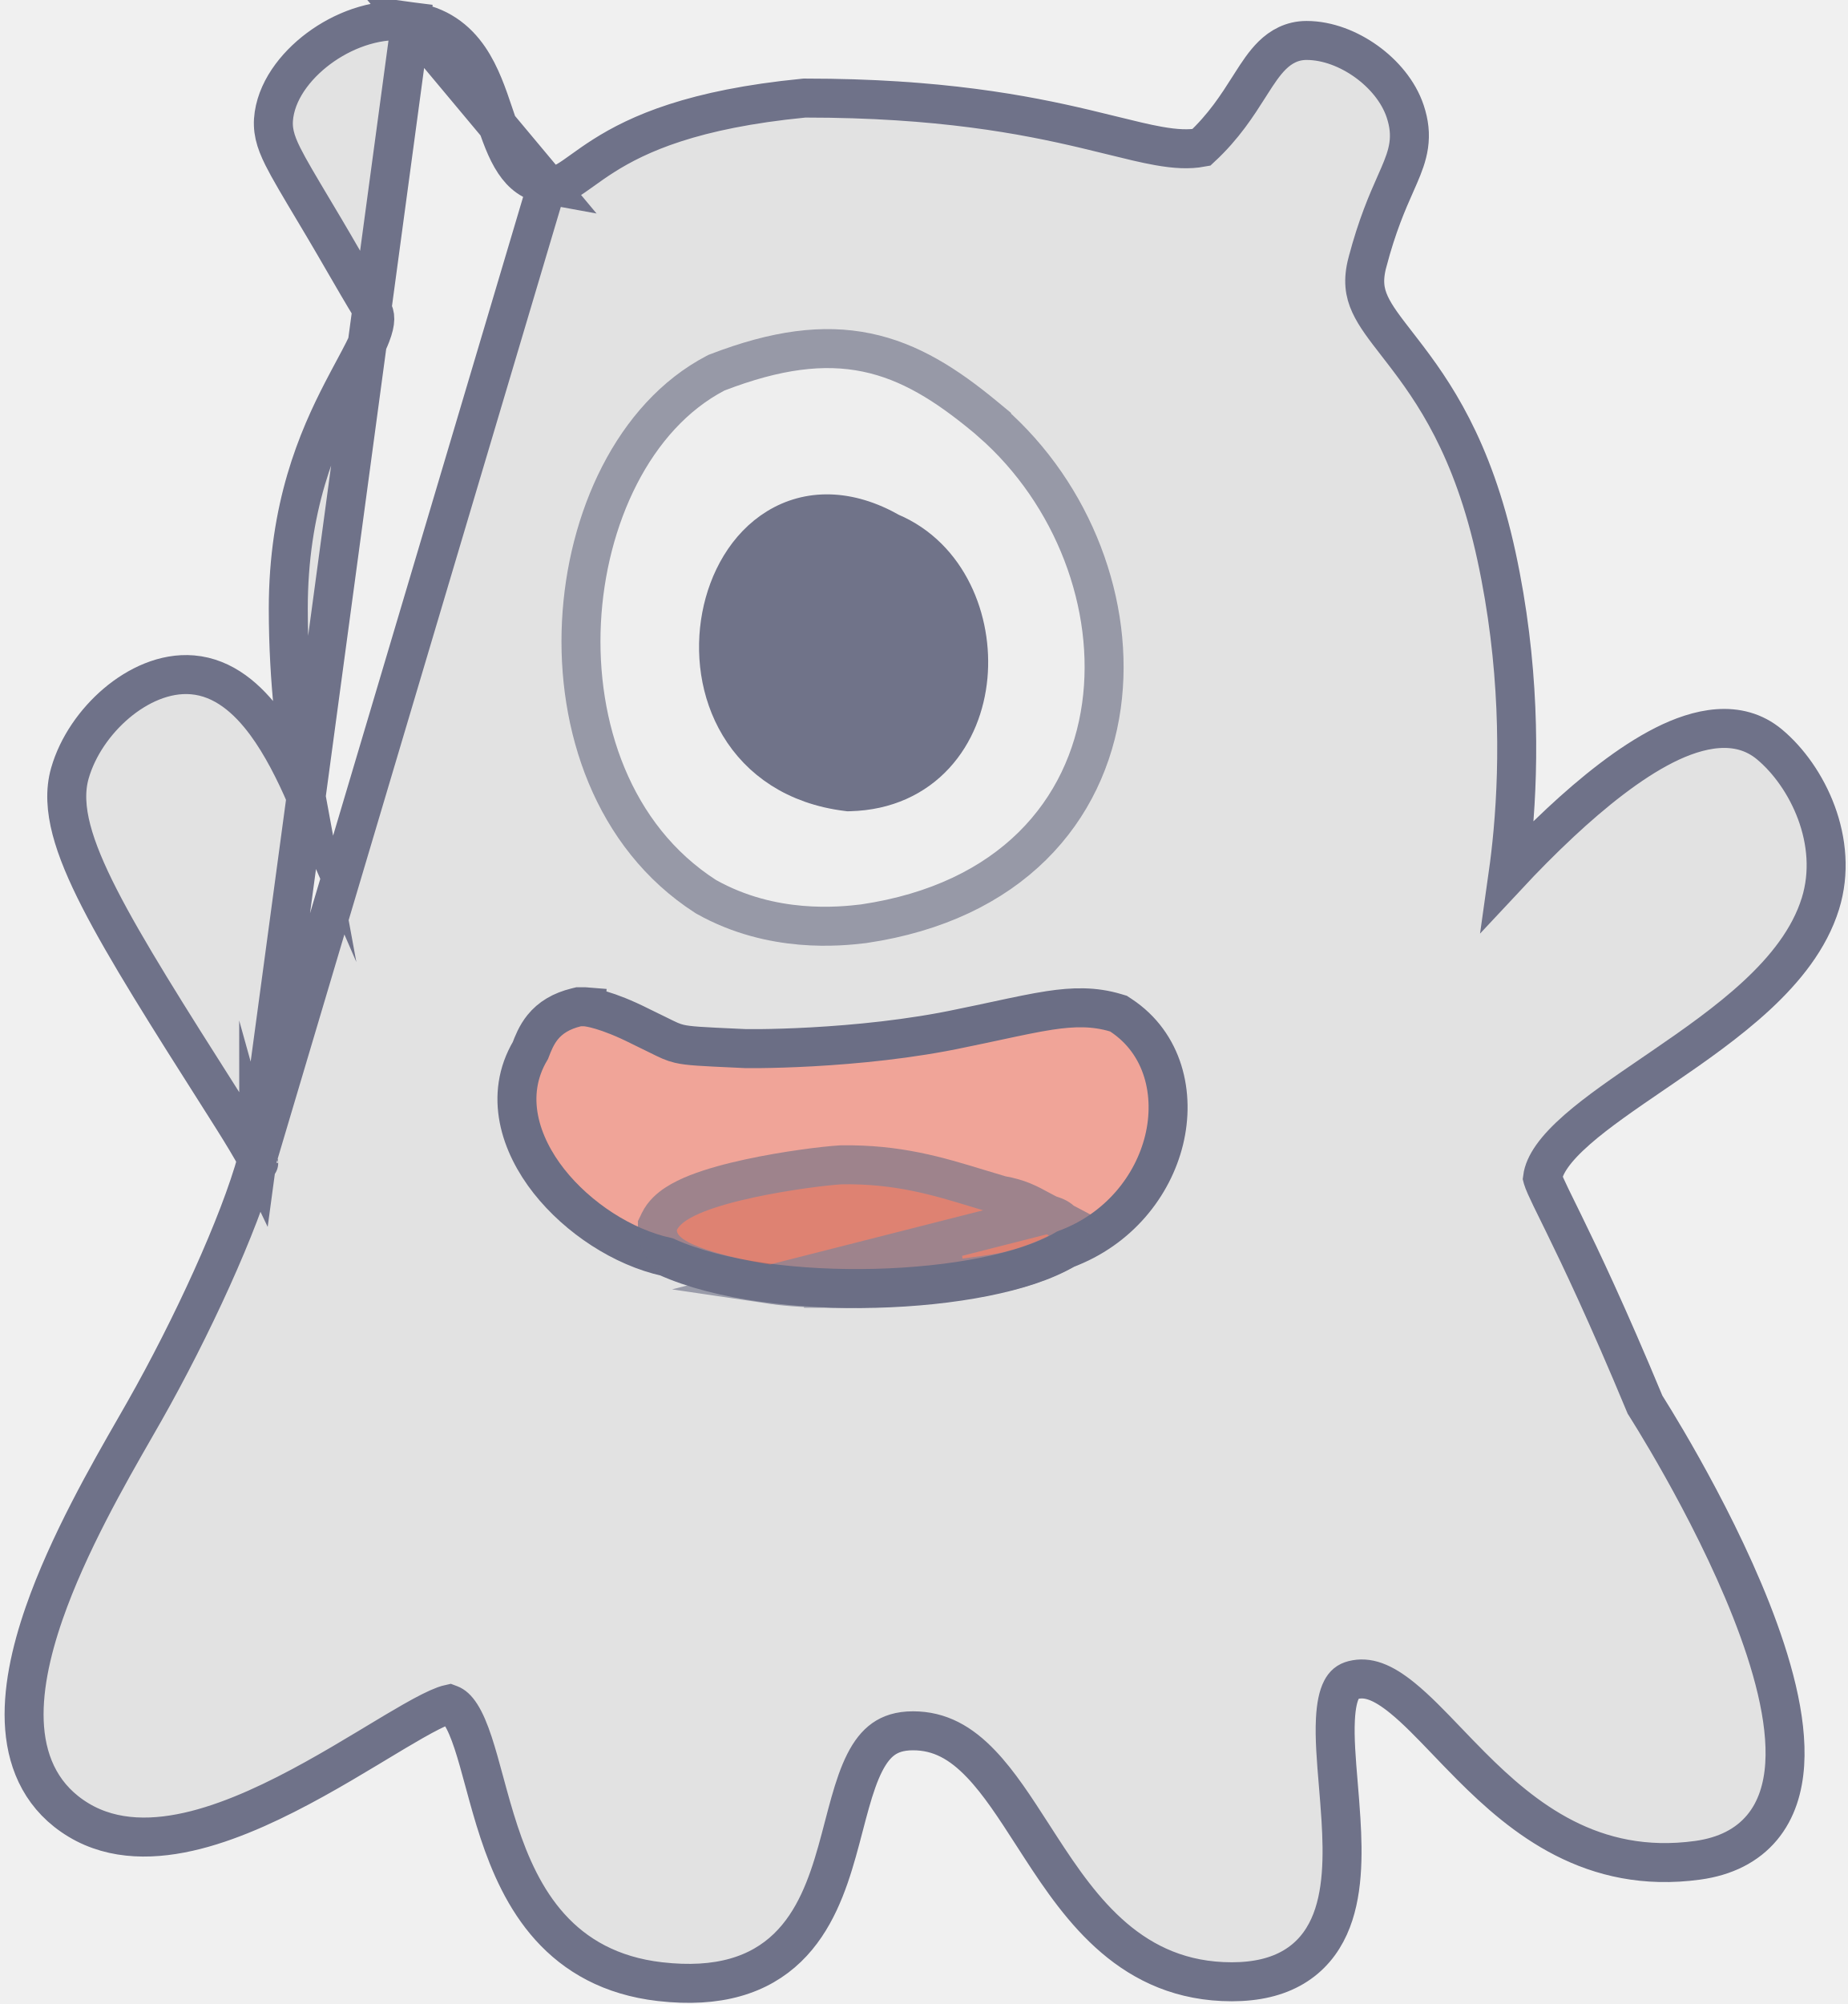
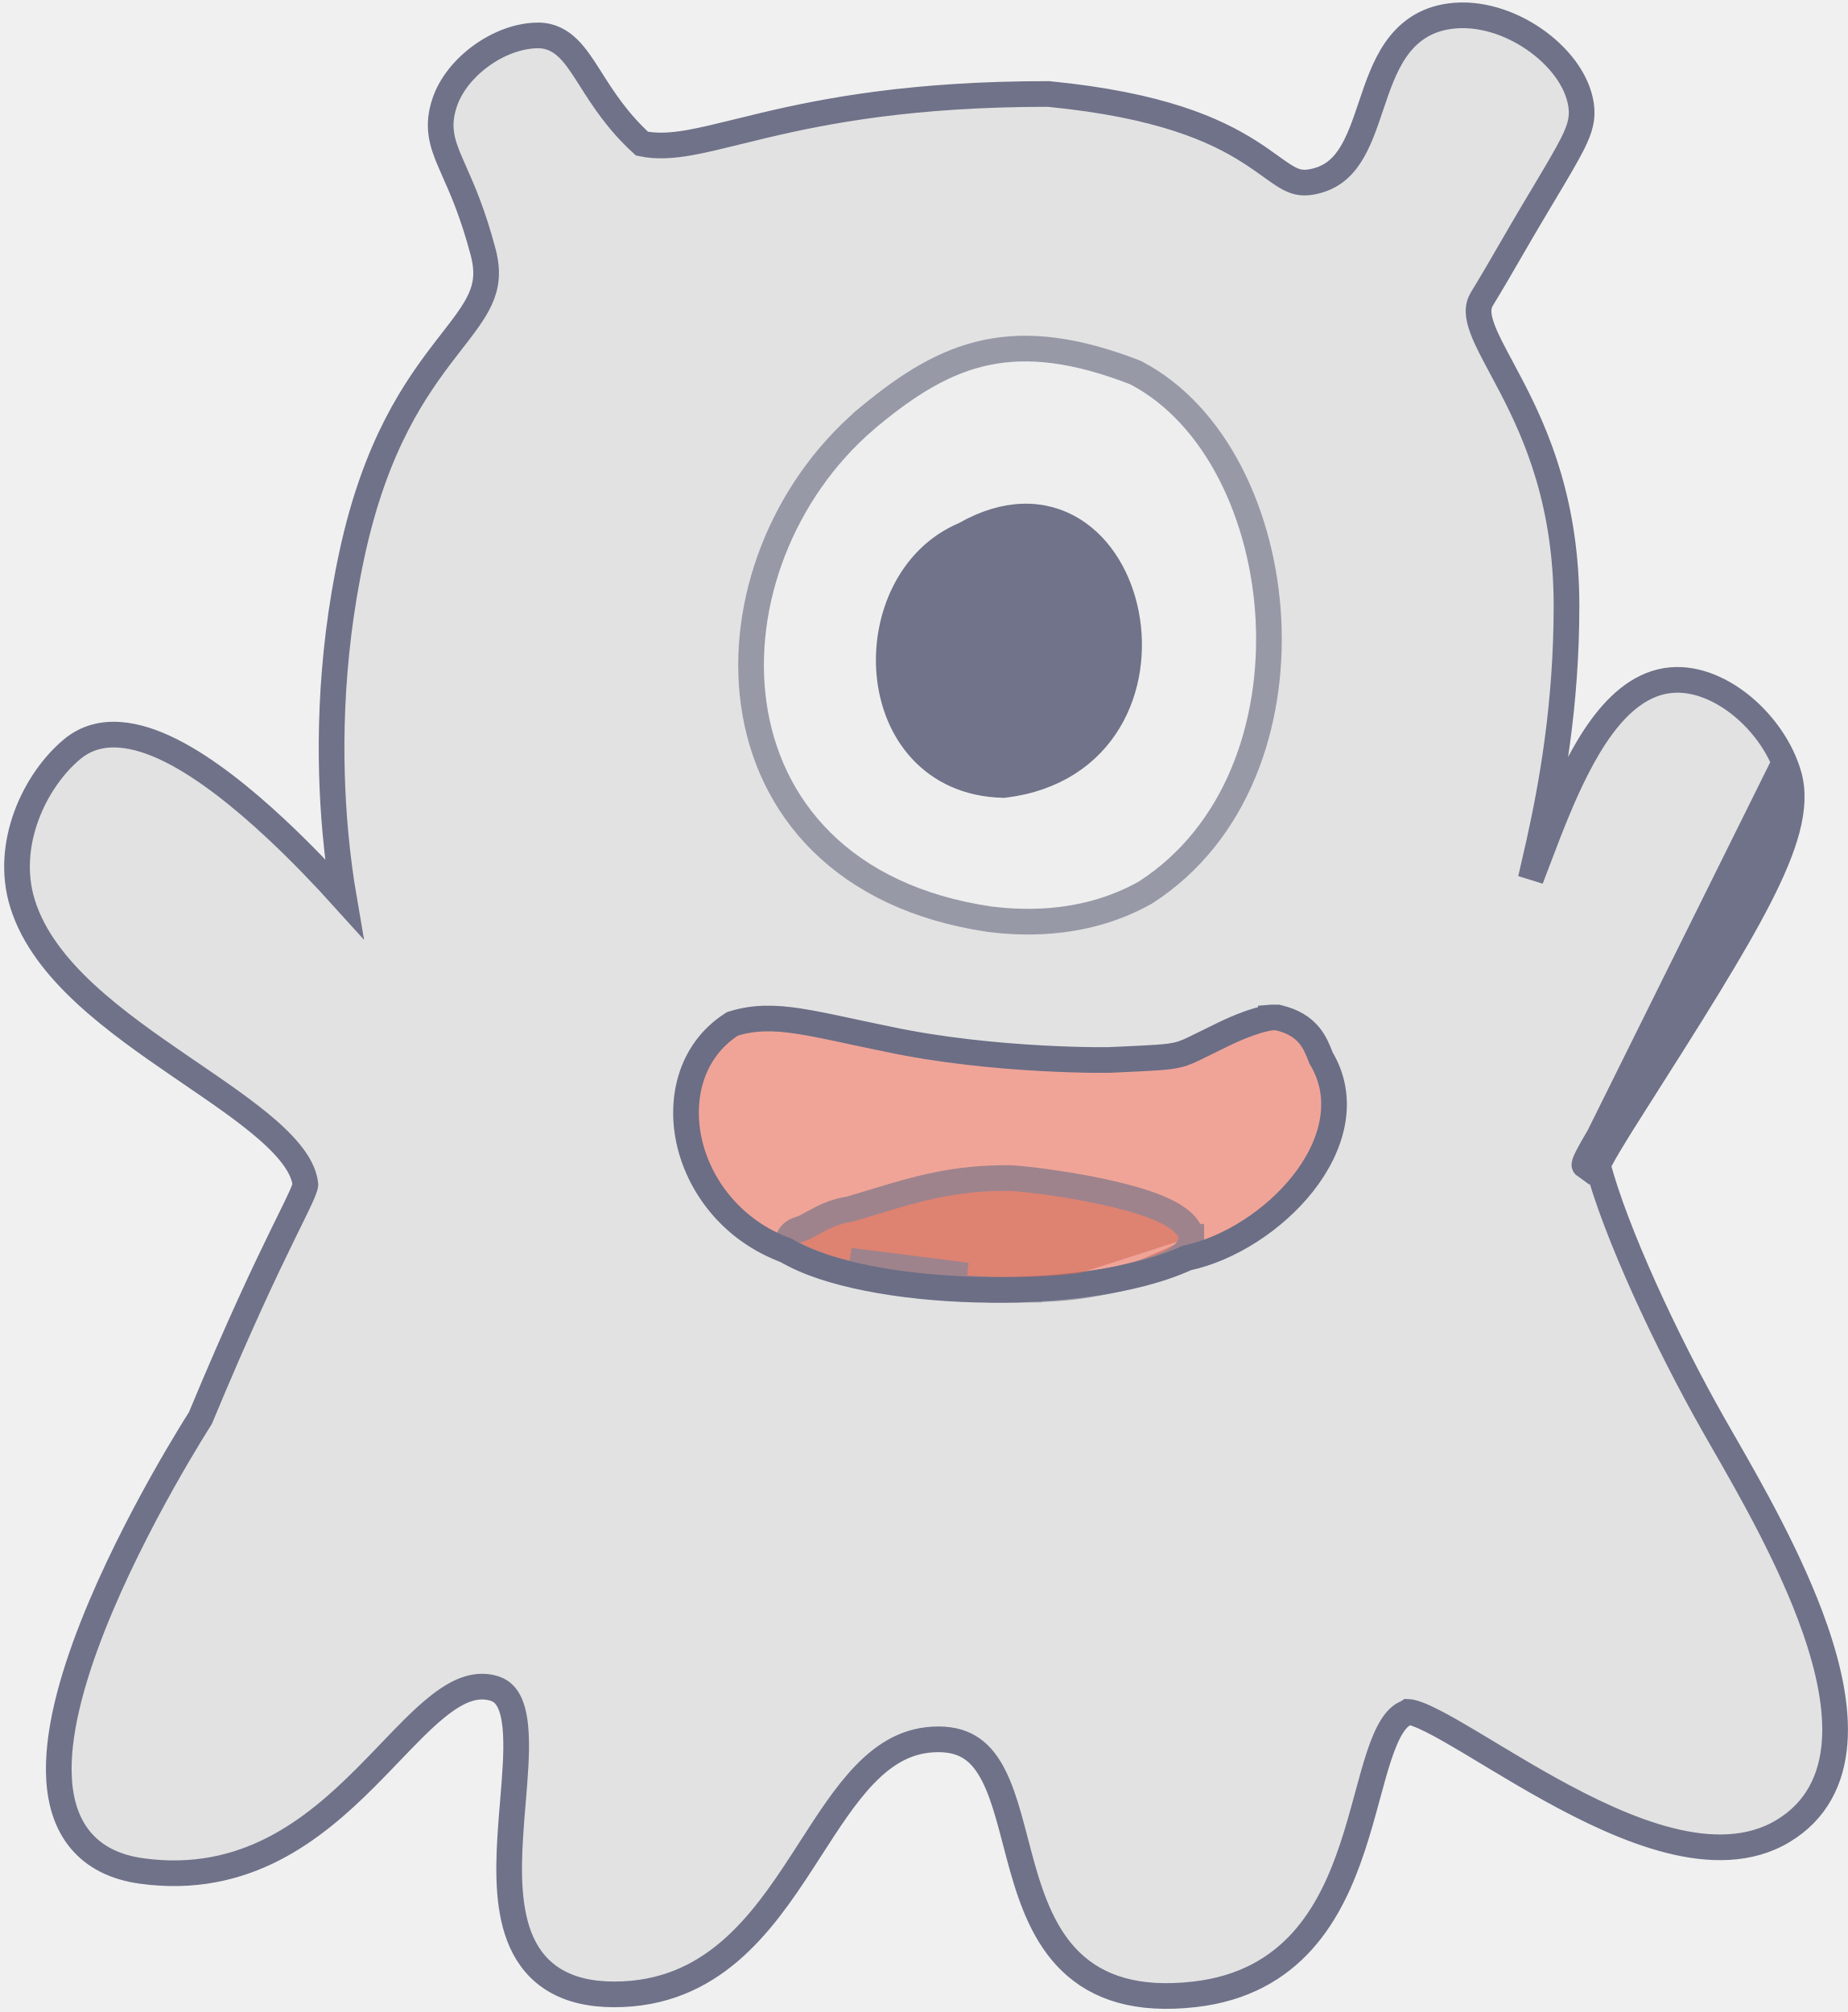
- <svg xmlns="http://www.w3.org/2000/svg" width="237" height="257" viewBox="0 0 237 257" fill="none">
-   <path opacity="0.64" d="M32.982 148.701C32.969 148.674 32.955 148.647 32.94 148.618C32.638 148.03 32.167 147.207 31.613 146.282C30.575 144.548 29.343 142.611 28.647 141.516L28.528 141.329C28.528 141.329 28.528 141.329 28.528 141.329C21.481 130.247 16.111 121.758 12.758 115.204C11.079 111.921 9.846 109.012 9.168 106.423C8.49 103.832 8.323 101.394 8.968 99.152L8.968 99.152C9.957 95.709 12.217 92.491 14.944 90.186C17.64 87.907 21.132 86.247 24.679 86.542C28.711 86.877 31.795 89.641 34.106 92.771C36.126 95.507 37.817 98.876 39.249 102.179C38.046 95.675 36.98 87.531 36.98 78.058C36.98 65.034 40.741 56.328 43.94 50.144C44.458 49.143 44.939 48.247 45.377 47.429C46.337 45.64 47.093 44.229 47.592 42.93C48.268 41.167 48.152 40.378 47.765 39.746C46.509 37.695 45.272 35.557 44.054 33.452C43.231 32.03 42.416 30.622 41.611 29.267C41.135 28.466 40.69 27.72 40.275 27.023C38.367 23.824 37.082 21.669 36.298 20.101C35.276 18.057 34.874 16.565 35.15 14.709C35.679 11.15 38.353 7.942 41.445 5.814C44.583 3.653 48.686 2.224 52.687 2.762L32.982 148.701ZM32.982 148.701C30.724 156.985 24.556 170.355 18.553 180.942C18.177 181.606 17.759 182.334 17.309 183.117C13.93 189.003 8.74 198.044 5.674 206.857C3.938 211.846 2.79 217.008 3.159 221.636C3.536 226.383 5.536 230.669 10.08 233.407C14.614 236.138 19.973 235.991 25.095 234.691C30.239 233.386 35.548 230.82 40.343 228.164C42.755 226.829 45.071 225.451 47.199 224.172C47.57 223.948 47.936 223.728 48.294 223.512C50.003 222.483 51.561 221.545 52.96 220.749C54.674 219.773 56.01 219.093 56.979 218.738C57.283 218.627 57.5 218.568 57.642 218.537L57.772 218.586C58.131 218.721 58.589 219.055 59.124 219.898C59.668 220.752 60.176 221.947 60.692 223.509C61.178 224.98 61.628 226.639 62.127 228.479L62.21 228.782C62.735 230.716 63.31 232.813 64.006 234.918C65.392 239.109 67.32 243.544 70.543 247.122C73.828 250.768 78.351 253.406 84.648 254.132C92.162 254.999 97.388 253.288 101.024 249.776C104.51 246.407 106.172 241.7 107.375 237.443C107.68 236.363 107.963 235.281 108.236 234.237L108.239 234.227C108.515 233.172 108.78 232.158 109.058 231.178C109.617 229.205 110.195 227.491 110.912 226.074C111.623 224.667 112.413 223.672 113.334 223.02C114.223 222.392 115.4 221.964 117.119 221.964C120.561 221.964 123.265 223.51 125.852 226.22C128.177 228.654 130.208 231.806 132.466 235.309C132.806 235.837 133.152 236.374 133.505 236.918C138.679 244.887 145.223 254.149 158.012 254.149C161.162 254.149 163.801 253.528 165.936 252.263C168.094 250.984 169.551 249.156 170.497 247.068C172.316 243.055 172.298 237.929 172.014 233.31C171.917 231.732 171.79 230.213 171.669 228.758C171.412 225.677 171.179 222.888 171.305 220.458C171.396 218.714 171.669 217.491 172.08 216.693C172.432 216.009 172.874 215.635 173.602 215.452C175.403 214.998 177.305 215.645 179.923 217.778C181.728 219.249 183.515 221.113 185.549 223.234C186.529 224.257 187.567 225.339 188.691 226.465C195.352 233.14 204.248 240.426 217.767 238.57C221.322 238.082 224.108 236.673 226.029 234.373C227.919 232.11 228.745 229.253 228.938 226.271C229.318 220.396 227.29 213.219 224.651 206.518C221.979 199.734 218.538 193.093 215.781 188.17C214.4 185.703 213.183 183.655 212.31 182.221C211.874 181.504 211.523 180.94 211.28 180.554C211.171 180.381 211.084 180.243 211.021 180.143C206.138 168.402 202.741 161.299 200.583 156.889C200.31 156.333 200.061 155.826 199.833 155.362C199.139 153.951 198.642 152.941 198.296 152.163C198.07 151.653 197.95 151.334 197.89 151.131C197.882 151.104 197.876 151.082 197.871 151.063C198.086 149.382 199.46 147.359 202.35 144.832C204.96 142.55 208.345 140.238 212.058 137.702C212.441 137.441 212.827 137.177 213.217 136.91C217.308 134.111 221.673 131.06 225.327 127.678C228.97 124.306 232.112 120.421 233.521 115.874C235.98 107.935 231.858 99.528 226.987 95.467C222.994 92.138 217.818 93.373 213.486 95.559C208.992 97.827 204.287 101.643 200.185 105.464C197.712 107.768 195.408 110.121 193.441 112.227C193.677 110.559 193.899 108.695 194.083 106.659C194.899 97.613 194.95 85.113 191.956 71.288C188.925 57.286 183.819 50.101 179.905 45.025C179.675 44.727 179.453 44.44 179.239 44.164C177.605 42.056 176.454 40.57 175.747 39.036C175.045 37.511 174.8 35.943 175.408 33.638L175.409 33.637C176.669 28.861 177.97 25.921 178.987 23.624C179.164 23.224 179.333 22.843 179.491 22.475C180.019 21.247 180.512 19.99 180.706 18.641C180.911 17.215 180.767 15.825 180.259 14.292C179.407 11.717 177.475 9.472 175.281 7.893C173.084 6.312 170.334 5.188 167.597 5.188C165.731 5.188 164.308 6.013 163.208 7.089C162.196 8.078 161.334 9.402 160.544 10.641C160.442 10.8 160.34 10.961 160.236 11.124C158.735 13.487 157.002 16.213 154.105 18.906C152.522 19.197 150.809 19.111 148.603 18.718C146.876 18.411 145.008 17.95 142.759 17.395C141.676 17.128 140.506 16.84 139.221 16.536C131.427 14.694 120.466 12.577 103.317 12.577H103.195L103.073 12.589C88.926 13.973 81.875 17.157 77.419 19.987C76.35 20.666 75.452 21.311 74.697 21.853L74.661 21.879C73.871 22.446 73.295 22.856 72.759 23.169C71.842 23.705 71.206 23.873 70.179 23.688M32.982 148.701L70.179 23.688M70.179 23.688C68.216 23.332 66.98 22.34 65.99 20.858C64.914 19.248 64.2 17.173 63.367 14.698L63.317 14.55C62.548 12.265 61.651 9.599 60.171 7.433C58.559 5.075 56.216 3.237 52.687 2.763L70.179 23.688ZM33.185 149.138C33.184 149.136 33.183 149.134 33.183 149.132C33.188 149.149 33.19 149.151 33.185 149.138Z" fill="#D9D9D9" stroke="#262A4E" stroke-width="5" stroke-miterlimit="10" />
-   <path d="M74.924 129.112H75.024L75.124 129.12L74.924 131.612C75.124 129.12 75.125 129.12 75.126 129.12L75.128 129.12L75.133 129.121L75.143 129.121L75.164 129.123C75.18 129.125 75.197 129.127 75.216 129.129C75.254 129.133 75.3 129.138 75.353 129.146C75.46 129.16 75.597 129.182 75.765 129.214C76.101 129.278 76.559 129.384 77.143 129.558C78.307 129.905 79.971 130.525 82.161 131.628C83.087 132.072 83.794 132.422 84.36 132.703C85.737 133.386 86.285 133.658 87.126 133.857C88.328 134.142 89.958 134.216 94.627 134.43C94.795 134.437 94.966 134.445 95.142 134.453L95.614 134.475C95.647 134.475 95.683 134.476 95.72 134.477C96.133 134.483 96.758 134.485 97.563 134.476C99.17 134.459 101.472 134.4 104.198 134.248C109.666 133.944 116.768 133.273 123.389 131.85L123.403 131.847L123.416 131.844C125.009 131.52 126.489 131.203 127.864 130.909C130.487 130.347 132.731 129.866 134.66 129.575C137.705 129.115 140.357 129.054 143.13 129.888L143.48 129.993L143.786 130.194C149.265 133.806 150.763 140.332 149.327 146.21C147.9 152.049 143.539 157.649 136.698 160.186C134.02 161.773 130.327 162.94 126.258 163.752C122.026 164.597 117.196 165.094 112.286 165.219C102.688 165.462 92.367 164.292 85.499 161.187C79.888 159.958 74.122 156.176 70.423 151.487C66.724 146.798 64.616 140.478 68.045 134.705C68.05 134.692 68.055 134.68 68.059 134.667C68.358 133.887 68.801 132.731 69.61 131.734C70.606 130.505 72 129.656 73.931 129.183L74.223 129.112H74.525H74.924Z" fill="#F0A498" stroke="#6B6E85" stroke-width="5" stroke-miterlimit="10" />
-   <path opacity="0.61" d="M134.386 155.69C134.555 155.768 134.684 155.809 134.871 155.869C134.892 155.876 134.915 155.883 134.938 155.891C134.942 155.892 134.946 155.893 134.952 155.895C135.036 155.922 135.343 156.018 135.635 156.181C135.989 156.378 136.856 156.975 136.997 158.193L137.2 159.949L135.613 160.726C132.855 162.075 130.483 162.754 128.784 163.125C128.334 163.225 127.379 163.416 123.767 163.889L123.767 163.889C121.545 164.18 119.697 164.397 118.397 164.542C117.153 164.714 115.563 164.902 113.709 165.041L113.708 165.041C112.041 165.166 109.222 165.322 105.704 165.216M134.386 155.69L98.892 164.711C101.433 165.088 104.144 165.169 105.579 165.212C105.622 165.214 105.664 165.215 105.704 165.216M134.386 155.69C134.061 155.519 133.757 155.353 133.466 155.194C131.919 154.351 130.702 153.687 128.405 153.289C127.423 153.005 126.456 152.71 125.49 152.415C120.321 150.838 115.174 149.269 107.921 149.382L107.867 149.383L107.813 149.386C105.88 149.5 100.897 150.101 96.163 151.123C93.798 151.633 91.397 152.269 89.434 153.039C88.455 153.424 87.508 153.871 86.707 154.397C85.946 154.898 85.078 155.623 84.578 156.658L84.33 157.173V157.727C84.315 158.887 84.904 159.741 85.381 160.242C85.87 160.756 86.467 161.146 87.009 161.443C88.104 162.045 89.499 162.547 90.873 162.959C93.658 163.794 96.903 164.416 98.892 164.711L134.386 155.69ZM105.704 165.216C105.704 165.216 105.705 165.216 105.705 165.216L105.78 162.717L105.704 165.216ZM113.522 162.548C115.331 162.412 116.881 162.229 118.086 162.061C119.375 161.918 121.22 161.701 123.443 161.41L113.522 162.548Z" fill="#D36C5A" stroke="#6B6E85" stroke-width="5" stroke-miterlimit="10" />
-   <path opacity="0.4" d="M110.822 118.458L110.786 118.463L110.749 118.468C107.774 118.819 99.062 119.763 90.617 115.027L90.55 114.989L90.486 114.948C78.563 107.266 73.921 93.033 74.588 79.776C75.251 66.592 81.224 53.39 91.774 47.866L91.901 47.799L92.036 47.748C99.555 44.856 105.623 44.059 111.185 45.211C116.716 46.355 121.412 49.361 126.285 53.383L127.193 54.133V54.157C137.725 63.389 143.088 77.641 141.29 90.514C140.361 97.171 137.507 103.488 132.431 108.495C127.352 113.504 120.179 117.072 110.822 118.458Z" fill="white" stroke="#262A4E" stroke-width="5" stroke-miterlimit="10" />
-   <path opacity="0.63" d="M109.01 101.534L108.822 101.539L108.635 101.515C102.053 100.692 97.491 97.424 94.864 93.055C92.284 88.766 91.673 83.599 92.543 79.006C93.407 74.441 95.812 70.084 99.696 67.699C103.704 65.237 108.784 65.178 114.209 68.274C121.633 71.407 124.838 79.63 124.175 86.764C123.835 90.424 122.475 94.046 119.926 96.815C117.339 99.626 113.655 101.414 109.01 101.534Z" fill="#262A4E" stroke="#262A4E" stroke-width="5" stroke-miterlimit="10" />
+ <svg xmlns="http://www.w3.org/2000/svg" width="360" height="392" viewBox="0 0 360 392" fill="none">
+   <path opacity="0.64" d="M318.436 215.009C329.33 197.877 337.58 184.831 342.721 174.783C345.295 169.751 347.149 165.361 348.16 161.5C349.171 157.638 349.381 154.14 348.477 150.994L348.477 150.993C347.034 145.971 343.714 141.223 339.68 137.813C335.676 134.429 330.63 132.089 325.639 132.504C320.002 132.973 315.552 136.852 312.066 141.574C308.543 146.346 305.655 152.448 303.244 158.28C302.032 161.212 300.925 164.116 299.912 166.789L299.658 167.458C299.15 168.8 298.668 170.073 298.207 171.261C298.273 170.98 298.34 170.692 298.408 170.399C298.819 168.634 299.28 166.657 299.77 164.451C302.219 153.423 305.175 137.574 305.175 118.049C305.175 98.237 299.464 85.015 294.581 75.577C293.814 74.096 293.09 72.745 292.42 71.496C290.912 68.682 289.683 66.39 288.881 64.301C287.773 61.415 287.802 59.692 288.723 58.188C290.659 55.026 292.548 51.761 294.418 48.528C295.69 46.331 296.953 44.148 298.216 42.023C298.957 40.777 299.647 39.618 300.291 38.539C303.236 33.6 305.186 30.33 306.371 27.958C307.883 24.934 308.384 22.923 308.015 20.442C307.274 15.461 303.473 10.797 298.869 7.627C294.219 4.426 288.218 2.37 282.464 3.144C277.459 3.818 274.16 6.398 271.852 9.775C269.674 12.961 268.34 16.925 267.135 20.506L267.083 20.659C265.811 24.438 264.656 27.826 262.875 30.492C261.18 33.028 258.975 34.817 255.518 35.442C253.548 35.799 252.238 35.431 250.607 34.478C249.714 33.956 248.77 33.282 247.563 32.416L247.515 32.381C246.346 31.542 244.986 30.565 243.369 29.538C236.698 25.301 226.023 20.441 204.357 18.322L204.235 18.31H204.113C177.763 18.31 160.947 21.56 148.991 24.386C147.048 24.845 145.261 25.286 143.597 25.696C140.095 26.56 137.142 27.288 134.431 27.771C130.771 28.423 127.843 28.563 125.06 27.983C120.28 23.615 117.457 19.173 115.093 15.45C114.93 15.194 114.769 14.941 114.611 14.692C113.376 12.757 112.125 10.848 110.694 9.449C109.173 7.963 107.3 6.901 104.868 6.901C100.997 6.901 97.023 8.501 93.798 10.822C90.576 13.141 87.811 16.39 86.608 20.024C85.882 22.218 85.691 24.151 85.974 26.119C86.245 28.011 86.941 29.809 87.752 31.694C87.993 32.254 88.251 32.837 88.523 33.452C90.096 37.003 92.146 41.635 94.121 49.119L94.121 49.119C95.14 52.979 94.737 55.724 93.518 58.37C92.357 60.89 90.474 63.319 87.975 66.543C87.641 66.973 87.296 67.418 86.941 67.879C80.973 75.618 73.21 86.528 68.586 107.885C64 129.065 64.078 148.221 65.328 162.086C65.785 167.156 66.4 171.524 67.003 175.035C63.446 171.093 58.772 166.153 53.625 161.358C47.32 155.485 40.168 149.698 33.404 146.284C26.802 142.952 19.531 141.397 14.042 145.974C6.829 151.986 0.788 164.43 4.383 176.035C6.455 182.726 11.11 188.528 16.659 193.663C22.217 198.808 28.878 203.467 35.2 207.793C35.803 208.206 36.404 208.616 36.999 209.023C42.713 212.925 48.011 216.543 52.105 220.123C56.7 224.14 59.189 227.622 59.498 230.813C59.497 230.836 59.486 230.967 59.401 231.256C59.283 231.654 59.07 232.211 58.711 233.018C58.166 234.245 57.381 235.84 56.304 238.029C55.954 238.74 55.574 239.515 55.16 240.359C51.83 247.162 46.583 258.134 39.033 276.297C39.024 276.312 39.014 276.328 39.003 276.344C38.904 276.499 38.76 276.727 38.574 277.022C38.202 277.614 37.664 278.48 36.993 279.581C35.653 281.783 33.783 284.931 31.659 288.723C27.419 296.297 22.137 306.491 18.043 316.886C13.982 327.197 10.949 338.042 11.516 346.797C11.802 351.219 13.019 355.318 15.694 358.522C18.4 361.763 22.366 363.809 27.591 364.526C47.793 367.3 61.112 356.469 71.336 346.224C73.017 344.54 74.592 342.898 76.094 341.331C79.272 338.017 82.125 335.041 84.978 332.717C89.121 329.341 92.507 327.999 95.927 328.861C97.465 329.249 98.449 330.104 99.154 331.474C99.918 332.958 100.356 335.072 100.499 337.839C100.699 341.684 100.328 346.141 99.927 350.955C99.741 353.181 99.549 355.483 99.405 357.836C98.966 364.98 98.975 372.578 101.628 378.433C102.991 381.442 105.068 384.034 108.125 385.845C111.16 387.644 114.978 388.567 119.665 388.567C138.606 388.567 148.348 374.928 156.363 362.582C156.903 361.751 157.434 360.926 157.96 360.11C161.435 354.716 164.65 349.725 168.335 345.866C172.49 341.516 176.998 338.875 182.803 338.875C185.703 338.875 187.804 339.604 189.432 340.756C191.093 341.93 192.44 343.671 193.601 345.967C194.767 348.272 195.687 351.019 196.557 354.09C196.991 355.619 197.404 357.198 197.829 358.824L197.831 358.833C198.254 360.448 198.688 362.109 199.156 363.764C201.008 370.319 203.498 377.269 208.598 382.197C213.848 387.269 221.473 389.855 232.781 388.55C242.171 387.467 248.852 383.553 253.704 378.167C258.494 372.85 261.399 366.212 263.516 359.809C264.578 356.598 265.457 353.392 266.268 350.406L266.4 349.921C267.167 347.096 267.871 344.501 268.633 342.194C269.442 339.745 270.267 337.776 271.197 336.314C272.119 334.866 273.03 334.094 273.954 333.747L274.314 333.612L274.405 333.541C274.419 333.542 274.435 333.542 274.452 333.544C274.775 333.566 275.316 333.682 276.124 333.978C277.735 334.566 279.881 335.666 282.535 337.176C284.712 338.415 287.135 339.875 289.774 341.465C290.326 341.797 290.888 342.135 291.458 342.478C294.741 344.451 298.3 346.569 302 348.618C309.374 352.702 317.449 356.595 325.219 358.567C332.967 360.533 340.811 360.685 347.365 356.737C353.929 352.783 356.841 346.61 357.398 339.621C357.945 332.75 356.241 324.989 353.585 317.356C348.897 303.881 340.954 290.042 335.731 280.944C335.035 279.731 334.387 278.602 333.802 277.569C324.398 260.983 314.682 239.904 311.262 226.984C311.336 226.823 311.435 226.619 311.562 226.371C312.049 225.421 312.795 224.121 313.654 222.686C315.266 219.993 317.177 216.988 318.251 215.299L318.436 215.009ZM318.436 215.009L316.327 213.667M318.436 215.009L318.436 215.008L316.327 213.667M316.327 213.667C338.165 179.324 349.022 161.943 346.075 151.684L308.699 227.061C308.087 226.623 313.928 217.438 316.14 213.961L316.327 213.667ZM274.277 333.543C274.275 333.543 274.278 333.542 274.288 333.542C274.282 333.543 274.279 333.543 274.277 333.543Z" fill="#D9D9D9" stroke="#262A4E" stroke-width="5" stroke-miterlimit="10" />
+   <path d="M247.952 198.235H247.852L247.752 198.243L247.952 200.735C247.752 198.243 247.751 198.243 247.75 198.243L247.748 198.243L247.743 198.244L247.733 198.245L247.709 198.247C247.691 198.249 247.671 198.251 247.647 198.253C247.601 198.258 247.542 198.265 247.472 198.275C247.332 198.294 247.144 198.323 246.908 198.368C246.437 198.458 245.774 198.611 244.914 198.867C243.199 199.379 240.702 200.306 237.378 201.981C236.048 202.618 234.999 203.139 234.133 203.568C231.898 204.676 230.884 205.179 229.425 205.525C227.443 205.995 224.798 206.115 217.868 206.432C217.522 206.448 217.166 206.464 216.799 206.481L216.051 206.515C215.992 206.516 215.93 206.517 215.863 206.518C215.211 206.527 214.235 206.53 212.984 206.517C210.483 206.49 206.91 206.398 202.678 206.163C194.2 205.692 183.157 204.65 172.838 202.432L172.825 202.429L172.811 202.426C170.306 201.917 168.001 201.423 165.87 200.967C161.853 200.106 158.458 199.378 155.519 198.935C150.917 198.24 147.048 198.169 143.036 199.376L142.686 199.481L142.38 199.682C134.523 204.861 132.278 214.277 134.398 222.951C136.508 231.587 142.982 239.889 153.163 243.621C157.11 245.987 162.683 247.772 168.961 249.025C175.406 250.311 182.785 251.072 190.3 251.263C205.108 251.639 220.871 249.812 231.195 245.1C239.563 243.308 248.267 237.636 253.833 230.58C259.399 223.524 262.308 214.355 257.345 206.107C257.324 206.053 257.303 205.998 257.282 205.942C256.812 204.721 256.204 203.14 255.1 201.78C253.781 200.153 251.909 198.979 249.162 198.307L248.87 198.235H248.568H247.952Z" fill="#F0A498" stroke="#6B6E85" stroke-width="5" stroke-miterlimit="10" />
+   <path opacity="0.61" d="M200.387 251.259C195.017 251.421 190.715 251.182 188.172 250.992L188.171 250.992C185.332 250.779 182.899 250.492 181 250.228C178.998 250.005 176.147 249.67 172.716 249.221L172.716 249.221C167.142 248.492 165.718 248.202 165.086 248.061C162.547 247.508 158.99 246.49 154.848 244.464L153.261 243.687L153.464 241.931C153.607 240.687 154.492 240.071 154.877 239.857C155.2 239.676 155.55 239.565 155.685 239.522C155.693 239.52 155.701 239.517 155.708 239.515C155.743 239.504 155.778 239.493 155.812 239.482C156.114 239.386 156.391 239.297 156.749 239.13C157.286 238.847 157.779 238.578 158.245 238.324C160.627 237.028 162.325 236.104 165.684 235.53C167.252 235.077 168.788 234.609 170.314 234.144C178.284 231.715 186.015 229.359 196.984 229.531L197.038 229.531L197.092 229.535C200 229.706 207.624 230.624 214.872 232.188C218.494 232.97 222.12 233.933 225.052 235.084C226.515 235.658 227.882 236.308 229.011 237.051C230.101 237.767 231.206 238.721 231.821 239.997L232.07 240.512V241.066M200.387 251.259C200.386 251.259 200.386 251.259 200.386 251.259L200.311 248.76L200.387 251.259ZM200.387 251.259C200.445 251.257 200.506 251.255 200.568 251.254C202.785 251.187 206.904 251.064 210.746 250.494M210.746 250.494C213.775 250.044 218.717 249.096 222.936 247.831C225.027 247.204 227.073 246.461 228.639 245.601C229.415 245.175 230.202 244.651 230.821 244.001C231.428 243.364 232.088 242.369 232.07 241.066M210.746 250.494L210.379 248.021L210.746 250.494ZM232.07 241.066V241.083V241.088H229.57L229.766 241.083L232.069 241.026C232.069 241.039 232.069 241.052 232.07 241.066ZM188.358 248.499C185.564 248.289 183.172 248.006 181.311 247.748C179.32 247.525 176.473 247.191 173.04 246.742C167.465 246.013 166.139 245.734 165.623 245.62L188.358 248.499ZM188.358 248.499L188.358 248.499L188.358 248.499Z" fill="#D36C5A" stroke="#6B6E85" stroke-width="5" stroke-miterlimit="10" />
+   <path opacity="0.4" d="M192.724 179.081L192.761 179.086L192.797 179.09C197.35 179.629 210.42 181.029 223.055 173.942L223.122 173.904L223.186 173.863C241.056 162.351 248.125 140.931 247.111 120.77C246.1 100.684 237.006 80.862 221.304 72.64L221.176 72.573L221.042 72.521C209.58 68.113 200.489 66.959 192.24 68.666C184.023 70.367 176.98 74.842 169.517 81.001L168.608 81.751V81.769C152.372 95.719 144.094 117.505 146.83 137.094C148.229 147.107 152.514 156.576 160.117 164.075C167.723 171.576 178.518 176.977 192.724 179.081Z" fill="white" stroke="#262A4E" stroke-width="5" stroke-miterlimit="10" />
+   <path opacity="0.63" d="M195.361 152.936L195.549 152.941L195.735 152.917C205.498 151.696 212.167 146.878 216.001 140.504C219.787 134.209 220.703 126.581 219.413 119.766C218.128 112.98 214.577 106.643 208.993 103.214C203.285 99.709 195.952 99.545 187.901 104.166C177.088 108.685 172.276 120.73 173.265 131.366C173.768 136.778 175.774 142.071 179.471 146.089C183.207 150.148 188.542 152.76 195.361 152.936Z" fill="#262A4E" stroke="#262A4E" stroke-width="5" stroke-miterlimit="10" />
</svg>
